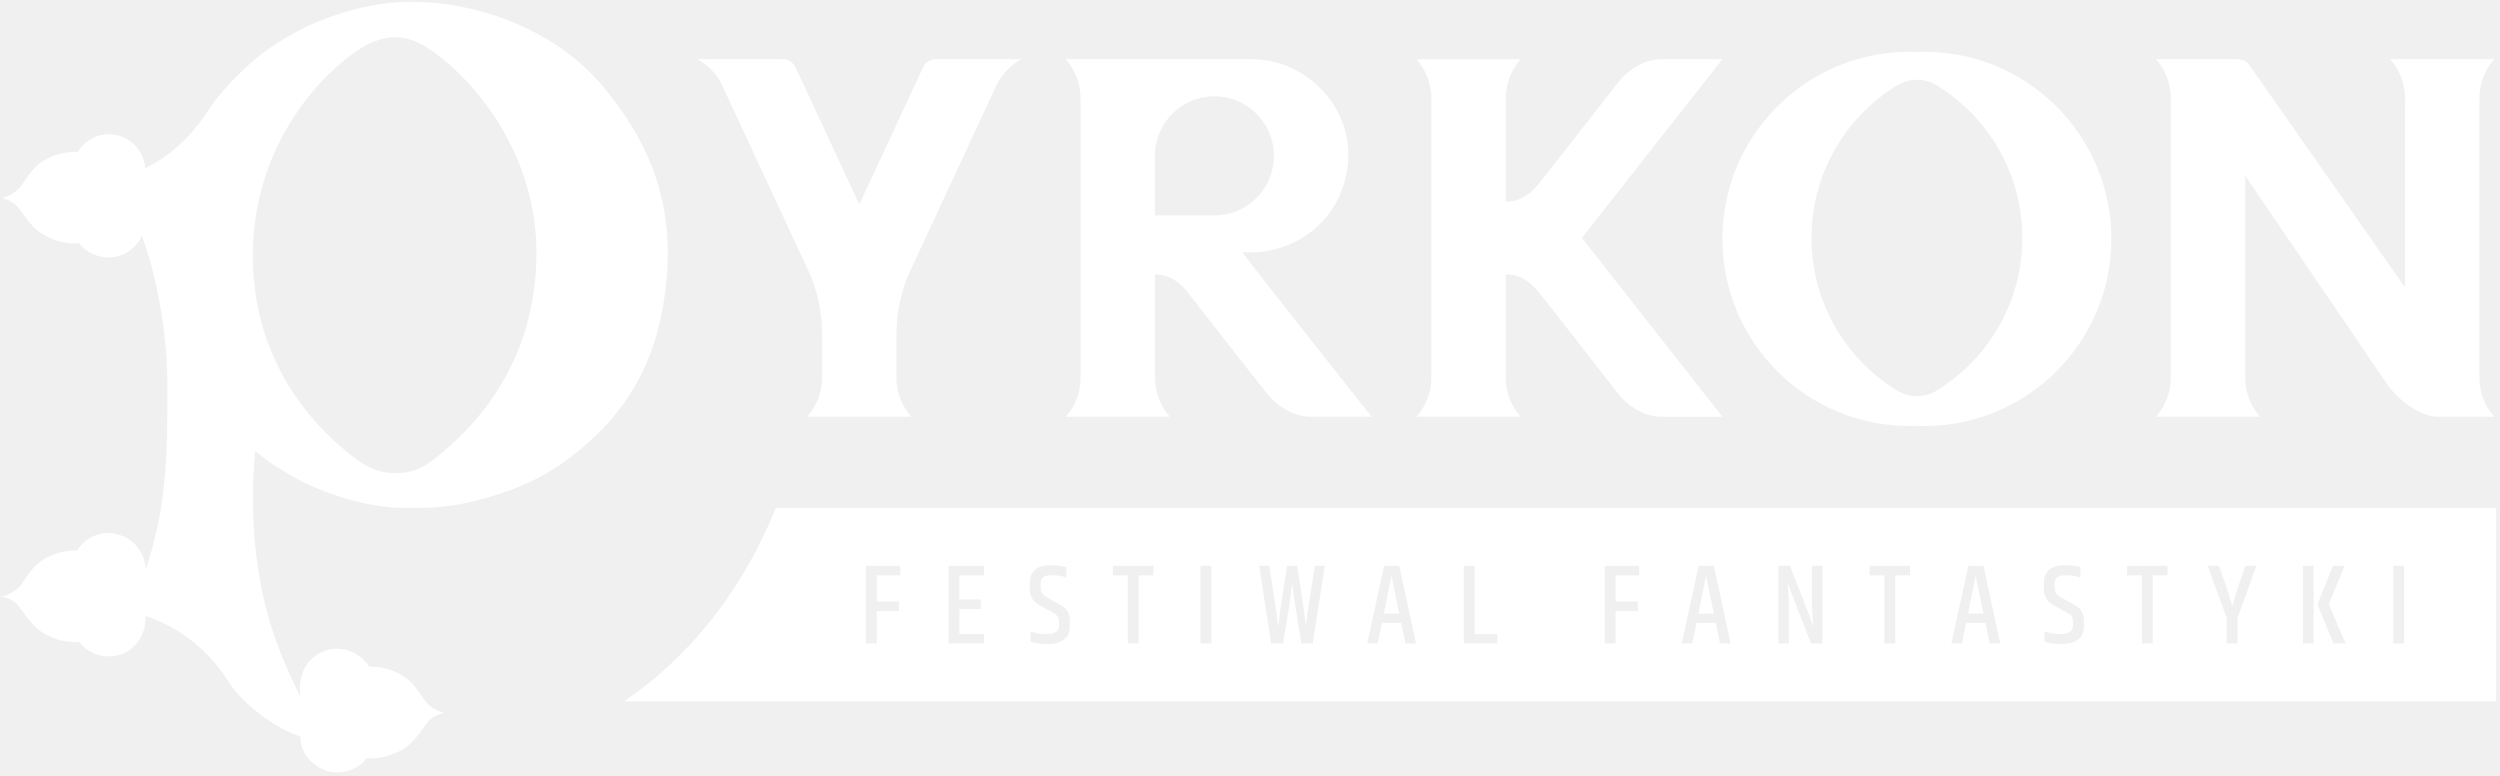
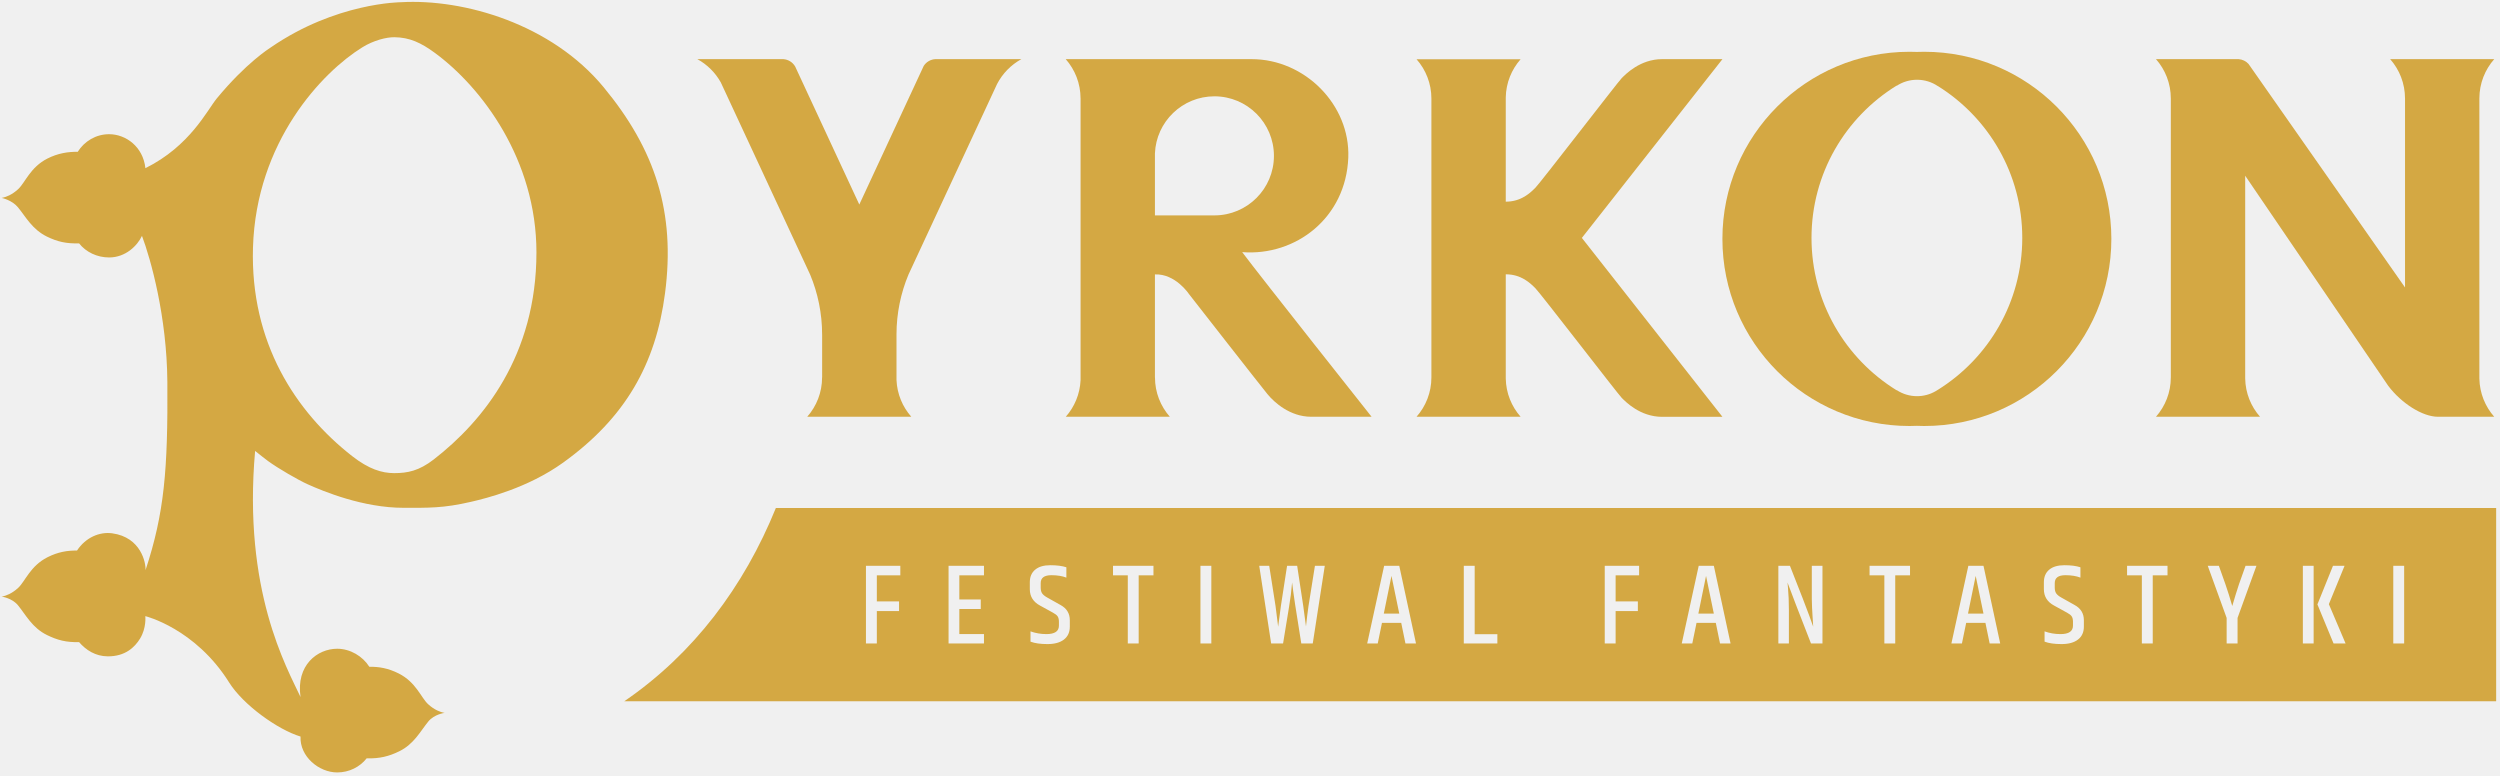
- <svg xmlns="http://www.w3.org/2000/svg" class="c-logo__image" viewBox="0 0 535 166">
-   <g fill="#ffffff" transform="matrix(1 0 0 -1 -.667 166.373)">
+ <svg xmlns="http://www.w3.org/2000/svg" class="c-logo__image" viewBox="0 0 535 166" width="535" height="166">
+   <g fill="#d4a843" transform="matrix(1 0 0 -1 -.667 166.373)">
    <path class="c-logo__letter-p" d="M93.333,68 C90.192,65.563 87.76,65.057 84.852,65.057 C82.237,65.057 79.419,65.901 75.815,68.729 C63.768,78.161 54.024,92.971 54.629,113.328 C55.304,135.997 69.436,150.867 78.036,156.185 C80.445,157.675 83.185,158.36 84.891,158.341 C88.121,158.309 90.585,157.169 93.549,154.992 C103.612,147.596 115.289,132.115 115.289,112.299 C115.289,90.296 103.964,76.243 93.333,68 M129.656,147.661 C118.524,161.133 99.839,166.609 86.292,165.831 C86.292,165.831 72.432,165.803 58.419,156.148 C58.185,155.989 53.163,152.855 46.885,145.243 C44.815,142.729 41.173,135.063 31.607,130.317 C31.117,134.896 27.443,137.588 23.832,137.588 C21.017,137.588 18.54,136.071 17.128,133.823 C15.033,133.841 12.899,133.521 10.644,132.38 C6.949,130.508 5.893,127.225 4.376,125.828 C2.993,124.552 1.737,124.161 1.128,124.012 L0.832,123.955 C0.864,123.949 3.056,123.504 4.343,121.935 C6.027,119.88 7.376,117.221 10.549,115.668 C12.787,114.577 14.656,114.153 17.417,114.223 C18.873,112.372 21.263,111.211 23.832,111.211 C27.391,111.211 29.891,113.741 30.873,115.831 C32.735,110.913 36.208,98.564 36.305,84.575 C36.436,65.705 35.651,56.476 31.632,44.289 C31.745,45.781 30.697,51.341 24.495,52.18 C21.777,52.549 18.82,51.287 16.972,48.492 C14.877,48.513 12.899,48.191 10.644,47.052 C6.949,45.18 5.893,41.901 4.376,40.5 C2.993,39.227 1.737,38.836 1.128,38.688 L0.832,38.628 C0.864,38.625 3.048,38.349 4.336,36.779 C6.019,34.724 7.376,31.959 10.549,30.407 C12.787,29.315 14.649,28.823 17.415,28.893 C18.847,27.232 20.888,25.864 23.552,25.847 C27.285,25.825 29.317,27.781 30.46,29.645 C31.868,31.935 31.588,34.453 31.588,34.453 C31.588,34.453 42.263,31.86 49.532,20.248 C52.519,15.476 59.935,10.153 64.804,8.685 C64.617,4.391 68.769,1.005 72.645,1.005 C75.213,1.005 77.497,2.172 78.952,4.019 C81.716,3.948 83.689,4.435 85.927,5.528 C89.099,7.079 90.459,9.844 92.143,11.899 C93.429,13.469 95.615,13.745 95.645,13.752 L95.351,13.807 C94.743,13.956 93.485,14.344 92.101,15.617 C90.583,17.024 89.528,20.305 85.832,22.175 C83.58,23.315 81.619,23.639 79.524,23.62 C78.111,25.864 75.461,27.476 72.645,27.476 C68.44,27.476 63.803,23.987 64.804,17.14 C61.832,23.516 52.433,39.951 55.085,69.807 C56.109,69 57.151,68.153 57.852,67.643 C60.023,66.06 64.295,63.585 66.36,62.659 C69.708,61.151 78.205,57.636 86.848,57.636 C92.084,57.636 95.284,57.521 101.317,58.924 C104.517,59.667 113.415,61.847 121.015,67.315 C134.328,76.893 140.844,88.427 142.813,103.596 C145.06,120.877 140.728,134.268 129.656,147.661" transform="translate(.176 .066)" />
    <path d="M45.333,30.667 L64.296,71.456 C65.463,73.704 67.28,75.56 69.499,76.775 L51.088,76.775 C50.096,76.72 49.155,76.199 48.596,75.324 L34.811,45.659 L21.091,75.185 C20.547,76.141 19.56,76.717 18.516,76.775 L0.151,76.775 C2.257,75.62 4.003,73.889 5.175,71.789 L24.291,30.667 C25.943,26.708 26.855,22.361 26.855,17.805 C26.855,17.797 26.857,17.792 26.857,17.787 L26.857,8.667 L26.847,8.667 C26.847,5.439 25.645,2.491 23.668,0.245 L45.935,0.245 C44.071,2.363 42.897,5.108 42.769,8.12 L42.769,17.839 C42.773,22.383 43.685,26.716 45.333,30.667" transform="translate(149.747 76.943)" />
    <path d="M32,69.333 C39.036,69.333 44.739,63.628 44.739,56.588 C44.739,49.559 39.036,43.851 32,43.851 C31.897,43.851 31.796,43.853 31.693,43.856 L19.272,43.856 L19.272,57.123 C19.551,63.909 25.141,69.333 32,69.333 M37.947,35.987 C49.389,35.107 60.161,43.309 60.651,56.229 C61.08,67.467 51.389,77.289 39.96,77.289 L39.957,77.289 L0.177,77.295 C2.155,75.047 3.356,72.099 3.356,68.872 L3.361,68.872 L3.361,8.607 C3.228,5.604 2.056,2.872 0.195,0.76 L22.463,0.76 C20.483,3.005 19.283,5.953 19.283,9.181 L19.272,9.181 L19.272,31.221 C23.644,31.405 26.531,27.052 26.531,27.052 C26.531,27.052 41.895,7.375 43.353,5.601 C44.812,3.828 48.187,0.76 52.695,0.76 L65.635,0.76 C65.635,0.76 41.935,30.659 37.947,35.987" transform="translate(228.55 76.428)" />
    <path d="M69.333,69.333 C69.341,72.549 70.541,75.481 72.513,77.721 L50.243,77.721 C52.221,75.476 53.421,72.531 53.421,69.303 L53.421,28.861 L19.932,76.695 C19.396,77.276 18.648,77.664 17.809,77.721 L0.125,77.721 C2.104,75.476 3.303,72.531 3.303,69.303 L3.303,9.613 C3.303,6.385 2.104,3.437 0.125,1.193 L22.393,1.193 C20.464,3.377 19.273,6.24 19.219,9.375 L19.219,52.771 L49.836,7.801 C52.683,4.033 57.191,1.191 60.459,1.191 L72.511,1.193 C70.579,3.377 69.391,6.24 69.333,9.375 L69.333,69.333 Z" transform="translate(461.92 75.996)" />
    <path d="M46.667,8 C46.667,8.003 46.664,8.003 46.661,8.003 C46.607,7.964 46.552,7.929 46.495,7.893 C46.383,7.823 46.268,7.757 46.156,7.691 C44.995,7.028 43.653,6.648 42.224,6.648 C40.625,6.648 39.133,7.123 37.885,7.937 C37.872,7.929 37.864,7.924 37.849,7.912 C26.921,14.653 19.639,26.728 19.639,40.509 C19.639,54.289 26.919,66.364 37.844,73.101 C37.857,73.091 37.869,73.084 37.885,73.076 C39.133,73.888 40.625,74.361 42.224,74.361 C43.867,74.361 45.396,73.864 46.661,73.008 L46.677,73.016 C57.524,66.257 64.743,54.229 64.743,40.509 C64.743,26.785 57.519,14.752 46.667,8 M43.765,80.349 C43.237,80.349 42.713,80.341 42.191,80.317 C41.667,80.341 41.14,80.349 40.612,80.349 C18.5,80.349 0.573,62.421 0.573,40.309 C0.573,18.195 18.5,0.265 40.612,0.265 C41.14,0.265 41.667,0.284 42.191,0.303 C42.713,0.284 43.237,0.265 43.765,0.265 C65.88,0.265 83.807,18.195 83.807,40.309 C83.807,62.421 65.88,80.349 43.765,80.349" transform="translate(368.69 74.944)" />
    <path d="M66.667,77.333 L53.763,77.333 C49.021,77.333 45.896,74.052 45.107,73.265 C44.32,72.476 27.708,50.885 26.651,49.828 C25.596,48.776 23.664,46.831 20.295,46.831 L20.295,69.136 C20.352,72.268 21.544,75.123 23.472,77.309 L1.203,77.309 C3.183,75.071 4.383,72.12 4.383,68.893 L4.383,38.869 L4.383,37.161 L4.383,9.225 C4.383,5.997 3.183,3.049 1.203,0.805 L23.472,0.805 C21.544,2.992 20.352,5.852 20.295,8.987 L20.295,31.288 C23.664,31.288 25.596,29.343 26.651,28.288 C27.708,27.231 44.32,5.64 45.107,4.852 C45.896,4.065 49.021,0.787 53.763,0.787 L66.667,0.787 L36.581,39.077 L66.667,77.333 Z" transform="translate(302.604 76.384)" />
    <polygon points="0 0 3.312 0 1.645 8.071" transform="translate(421.82 35.064)" />
    <polygon points="0 0 3.309 0 1.643 8.071" transform="translate(364.117 35.064)" />
    <path d="M515.156,28.665 L512.828,28.665 L512.828,45.293 L515.156,45.293 L515.156,28.665 Z M500.049,28.665 L496.593,37.028 L499.927,45.293 L502.404,45.293 L499.044,37.08 L502.625,28.665 L500.049,28.665 Z M495.784,28.665 L493.479,28.665 L493.479,45.293 L495.784,45.293 L495.784,28.665 Z M479.503,34.135 L479.503,28.665 L477.169,28.665 L477.169,34.135 L473.125,45.293 L475.503,45.293 L476.899,41.371 C477.409,39.895 477.899,38.337 478.372,36.684 C478.831,38.285 479.312,39.848 479.817,41.371 L481.216,45.293 L483.547,45.293 L479.503,34.135 Z M464.516,43.256 L461.352,43.256 L461.352,28.665 L459.024,28.665 L459.024,43.256 L455.86,43.256 L455.86,45.293 L464.516,45.293 L464.516,43.256 Z M446.615,32.267 C446.615,31.077 446.197,30.157 445.361,29.512 C444.528,28.863 443.357,28.54 441.847,28.54 C440.331,28.54 439.117,28.712 438.203,29.059 L438.203,31.261 C439.279,30.871 440.419,30.676 441.612,30.676 C443.393,30.676 444.284,31.28 444.284,32.491 L444.284,33.321 C444.284,33.816 444.195,34.196 444.013,34.465 C443.836,34.736 443.5,34.999 443.011,35.261 L440.237,36.785 C438.784,37.567 438.055,38.736 438.055,40.288 L438.055,41.759 C438.055,42.92 438.435,43.821 439.195,44.457 C439.956,45.097 441.039,45.416 442.445,45.416 C443.852,45.416 444.995,45.267 445.877,44.975 L445.877,42.764 C444.995,43.108 443.924,43.28 442.664,43.28 C441.143,43.28 440.383,42.717 440.383,41.584 L440.383,40.632 C440.383,40.108 440.487,39.696 440.693,39.395 C440.896,39.092 441.257,38.793 441.784,38.501 L444.628,36.905 C445.951,36.187 446.615,35.1 446.615,33.644 L446.615,32.267 Z M426.456,28.665 L425.547,33.08 L421.427,33.08 L420.519,28.665 L418.263,28.665 L421.893,45.293 L425.133,45.293 L428.711,28.665 L426.456,28.665 Z M409.412,43.256 L406.248,43.256 L406.248,28.665 L403.919,28.665 L403.919,43.256 L400.755,43.256 L400.755,45.293 L409.412,45.293 L409.412,43.256 Z M390.675,28.665 L388.221,28.665 C385.656,35.223 383.981,39.569 383.195,41.712 C383.195,41.532 383.229,41.157 383.295,40.584 C383.424,39.16 383.489,37.584 383.489,35.853 L383.489,28.665 L381.235,28.665 L381.235,45.293 L383.711,45.293 C385.984,39.535 387.367,35.975 387.857,34.597 C388.347,33.225 388.625,32.449 388.691,32.267 C388.691,32.416 388.643,33.139 388.555,34.439 C388.464,35.744 388.412,36.996 388.393,38.204 L388.393,45.293 L390.675,45.293 L390.675,28.665 Z M368.752,28.665 L367.847,33.08 L363.724,33.08 L362.815,28.665 L360.56,28.665 L364.191,45.293 L367.427,45.293 L371.008,28.665 L368.752,28.665 Z M351.437,43.256 L346.409,43.256 L346.409,37.668 L351.169,37.668 L351.169,35.605 L346.409,35.605 L346.409,28.665 L344.081,28.665 L344.081,45.293 L351.437,45.293 L351.437,43.256 Z M321.104,28.665 L313.919,28.665 L313.919,45.293 L316.248,45.293 L316.248,30.649 L321.104,30.649 L321.104,28.665 Z M301.435,28.665 L300.528,33.08 L296.409,33.08 L295.5,28.665 L293.245,28.665 L296.875,45.293 L300.109,45.293 L303.691,28.665 L301.435,28.665 Z M281.596,28.665 L279.143,28.665 C278.028,35.483 277.377,39.84 277.18,41.736 C277.033,39.939 276.815,38.181 276.519,36.465 L275.243,28.665 L272.693,28.665 L270.143,45.293 L272.279,45.293 L273.628,36.712 L274.191,32.247 C274.369,33.749 274.565,35.236 274.779,36.712 L276.101,45.293 L278.26,45.293 L279.56,36.712 L280.148,32.319 C280.331,34.017 280.508,35.483 280.691,36.712 L282.063,45.293 L284.169,45.293 L281.596,28.665 Z M259.892,28.665 L257.563,28.665 L257.563,45.293 L259.892,45.293 L259.892,28.665 Z M247.508,43.256 L244.344,43.256 L244.344,28.665 L242.015,28.665 L242.015,43.256 L238.851,43.256 L238.851,45.293 L247.508,45.293 L247.508,43.256 Z M229.607,32.267 C229.607,31.077 229.188,30.157 228.353,29.512 C227.519,28.863 226.345,28.54 224.833,28.54 C223.324,28.54 222.109,28.712 221.193,29.059 L221.193,31.261 C222.273,30.871 223.408,30.676 224.603,30.676 C226.384,30.676 227.276,31.28 227.276,32.491 L227.276,33.321 C227.276,33.816 227.184,34.196 227.004,34.465 C226.824,34.736 226.489,34.999 226,35.261 L223.228,36.785 C221.775,37.567 221.047,38.736 221.047,40.288 L221.047,41.759 C221.047,42.92 221.427,43.821 222.188,44.457 C222.947,45.097 224.028,45.416 225.437,45.416 C226.84,45.416 227.987,45.267 228.869,44.975 L228.869,42.764 C227.987,43.108 226.915,43.28 225.659,43.28 C224.136,43.28 223.375,42.717 223.375,41.584 L223.375,40.632 C223.375,40.108 223.479,39.696 223.683,39.395 C223.888,39.092 224.251,38.793 224.775,38.501 L227.617,36.905 C228.944,36.187 229.607,35.1 229.607,33.644 L229.607,32.267 Z M211.239,43.256 L205.965,43.256 L205.965,38.084 L210.552,38.084 L210.552,36.048 L205.965,36.048 L205.965,30.676 L211.239,30.676 L211.239,28.665 L203.661,28.665 L203.661,45.293 L211.239,45.293 L211.239,43.256 Z M193.336,43.256 L188.309,43.256 L188.309,37.668 L193.065,37.668 L193.065,35.605 L188.309,35.605 L188.309,28.665 L185.979,28.665 L185.979,45.293 L193.336,45.293 L193.336,43.256 Z M166.7,57.655 C159.859,40.804 149.079,26.439 134.261,16.305 L534.844,16.305 L534.844,57.655 L166.7,57.655 Z" />
    <polygon points="0 0 3.309 0 1.643 8.071" transform="translate(296.8 35.064)" />
  </g>
</svg>
